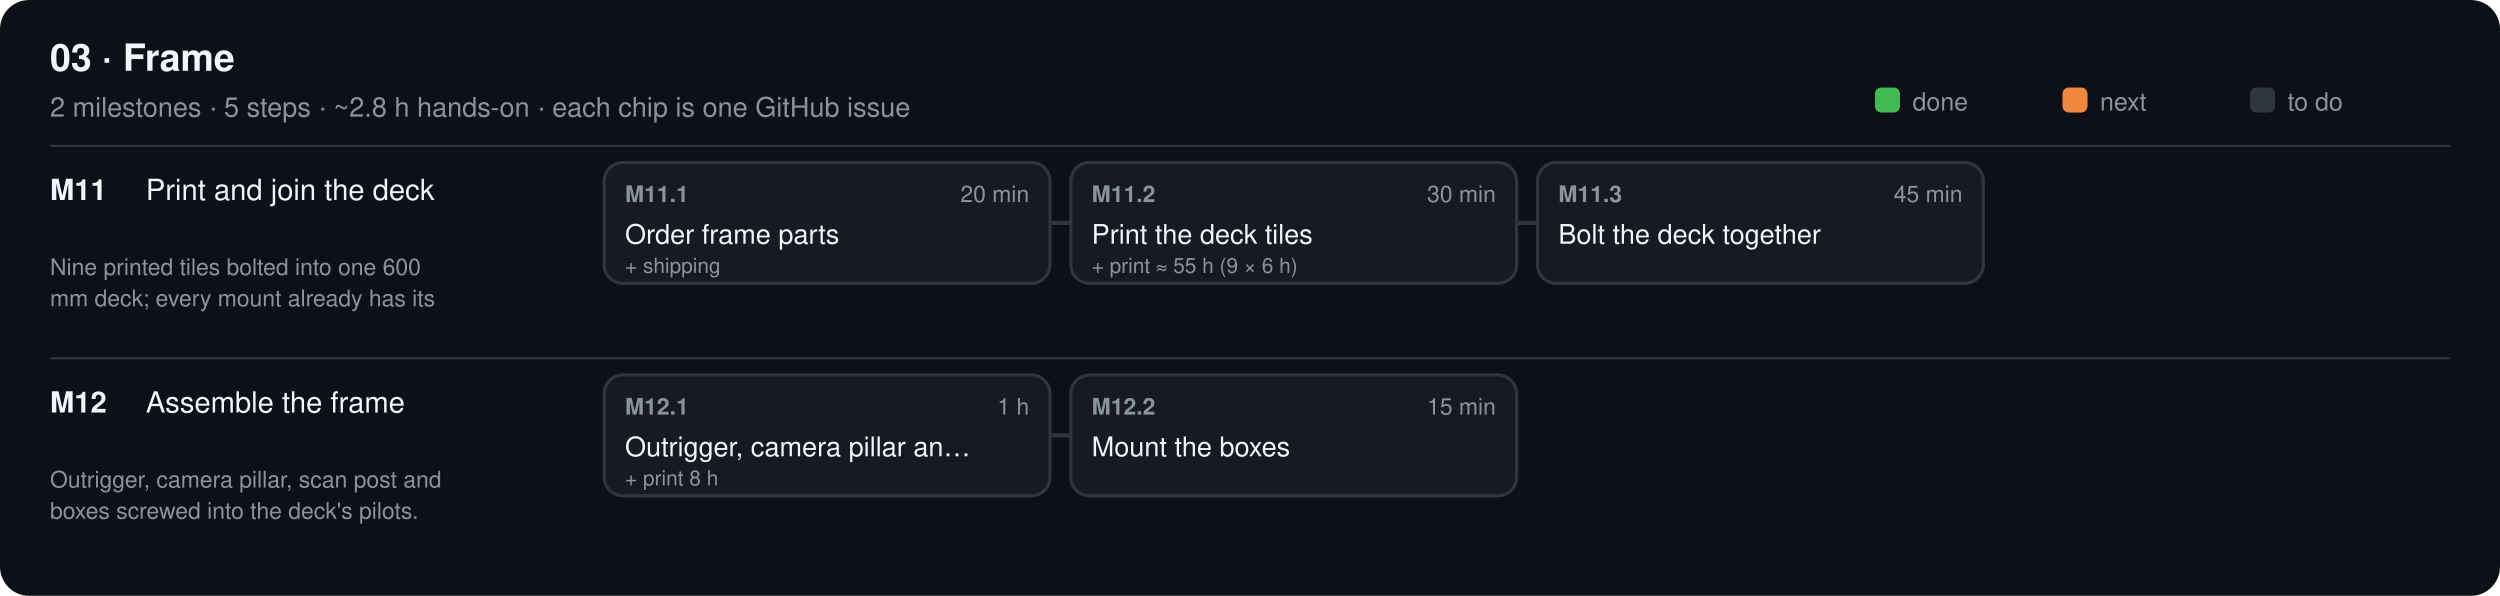
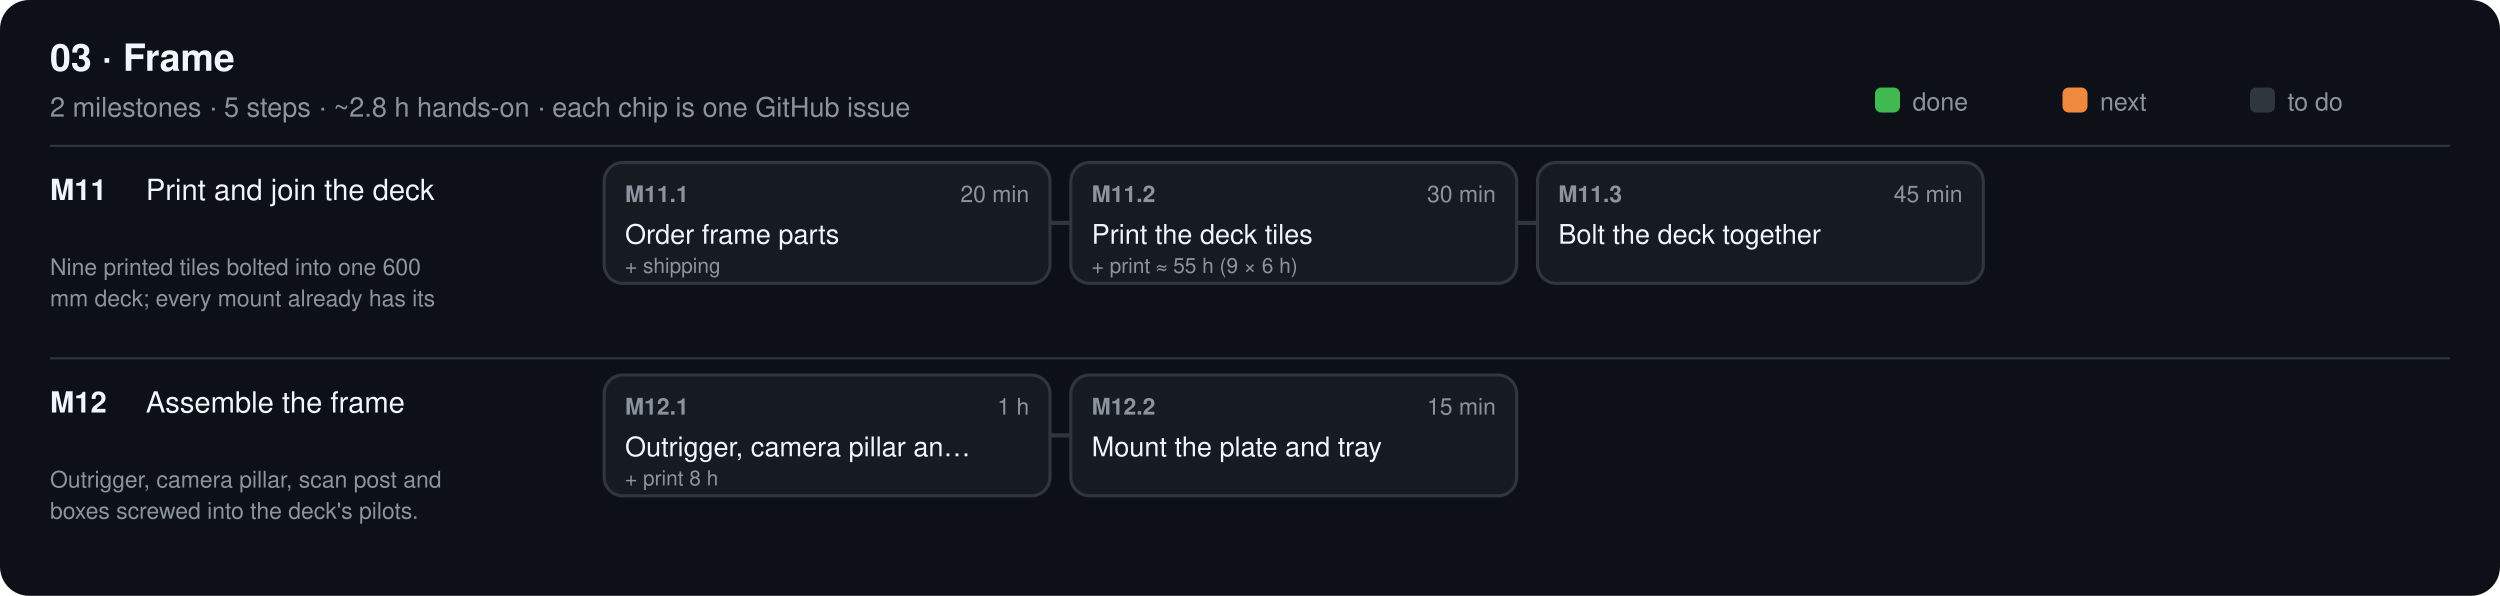
<svg xmlns="http://www.w3.org/2000/svg" viewBox="0 0 1200 286" font-family="Segoe UI,Helvetica,Arial,sans-serif">
  <style>.t{fill:#f0f6fc} .m{fill:#8b949e} .b{font-weight:600}</style>
  <rect width="1200" height="286" rx="14" fill="#0d1117" />
  <text x="24" y="34" class="t b" font-size="18">03 · Frame</text>
  <text x="24" y="56" class="m" font-size="13">2 milestones · 5 steps · ~2.8 h hands-on · each chip is one GitHub issue</text>
  <rect x="900" y="42" width="12" height="12" rx="3" fill="#3fb950" />
  <text x="918" y="53" class="m" font-size="12">done</text>
  <rect x="990" y="42" width="12" height="12" rx="3" fill="#f0883e" />
  <text x="1008" y="53" class="m" font-size="12">next</text>
  <rect x="1080" y="42" width="12" height="12" rx="3" fill="#30363d" />
  <text x="1098" y="53" class="m" font-size="12">to do</text>
  <line x1="24" x2="1176" y1="70" y2="70" stroke="#30363d" stroke-width="1" />
  <text x="24" y="96" class="t b" font-size="14">M11</text>
  <text x="70" y="96" class="t" font-size="14">Print and join the deck</text>
  <text x="24" y="132" class="m" font-size="11">Nine printed tiles bolted into one 600</text>
  <text x="24" y="147" class="m" font-size="11">mm deck; every mount already has its</text>
  <rect x="290" y="78" width="214" height="58" rx="9" fill="#161b22" stroke="#30363d" stroke-width="1.5" />
  <text x="300" y="97" fill="#8b949e" font-size="11" class="b">M11.1</text>
  <text x="494" y="97" class="m" font-size="11" text-anchor="end">20 min</text>
  <text x="300" y="117" class="t" font-size="13">Order frame parts</text>
  <text x="300" y="131" class="m" font-size="10">+ shipping</text>
  <rect x="514" y="78" width="214" height="58" rx="9" fill="#161b22" stroke="#30363d" stroke-width="1.5" />
  <text x="524" y="97" fill="#8b949e" font-size="11" class="b">M11.2</text>
  <text x="718" y="97" class="m" font-size="11" text-anchor="end">30 min</text>
  <text x="524" y="117" class="t" font-size="13">Print the deck tiles</text>
  <text x="524" y="131" class="m" font-size="10">+ print ≈ 55 h (9 × 6 h)</text>
  <line x1="504" x2="514" y1="107.0" y2="107.0" stroke="#30363d" stroke-width="2" />
  <rect x="738" y="78" width="214" height="58" rx="9" fill="#161b22" stroke="#30363d" stroke-width="1.5" />
  <text x="748" y="97" fill="#8b949e" font-size="11" class="b">M11.3</text>
  <text x="942" y="97" class="m" font-size="11" text-anchor="end">45 min</text>
  <text x="748" y="117" class="t" font-size="13">Bolt the deck together</text>
  <line x1="728" x2="738" y1="107.0" y2="107.0" stroke="#30363d" stroke-width="2" />
  <line x1="24" x2="1176" y1="172" y2="172" stroke="#30363d" stroke-width="1" />
  <text x="24" y="198" class="t b" font-size="14">M12</text>
  <text x="70" y="198" class="t" font-size="14">Assemble the frame</text>
  <text x="24" y="234" class="m" font-size="11">Outrigger, camera pillar, scan post and</text>
  <text x="24" y="249" class="m" font-size="11">boxes screwed into the deck's pilots.</text>
  <rect x="290" y="180" width="214" height="58" rx="9" fill="#161b22" stroke="#30363d" stroke-width="1.5" />
  <text x="300" y="199" fill="#8b949e" font-size="11" class="b">M12.1</text>
  <text x="494" y="199" class="m" font-size="11" text-anchor="end">1 h</text>
  <text x="300" y="219" class="t" font-size="13">Outrigger, camera pillar an…</text>
  <text x="300" y="233" class="m" font-size="10">+ print 8 h</text>
  <rect x="514" y="180" width="214" height="58" rx="9" fill="#161b22" stroke="#30363d" stroke-width="1.5" />
  <text x="524" y="199" fill="#8b949e" font-size="11" class="b">M12.2</text>
  <text x="718" y="199" class="m" font-size="11" text-anchor="end">15 min</text>
-   <text x="524" y="219" class="t" font-size="13">Mount the boxes</text>
+   <text x="524" y="219" class="t" font-size="13">Mount the plate and tray</text>
  <line x1="504" x2="514" y1="209.0" y2="209.0" stroke="#30363d" stroke-width="2" />
</svg>
